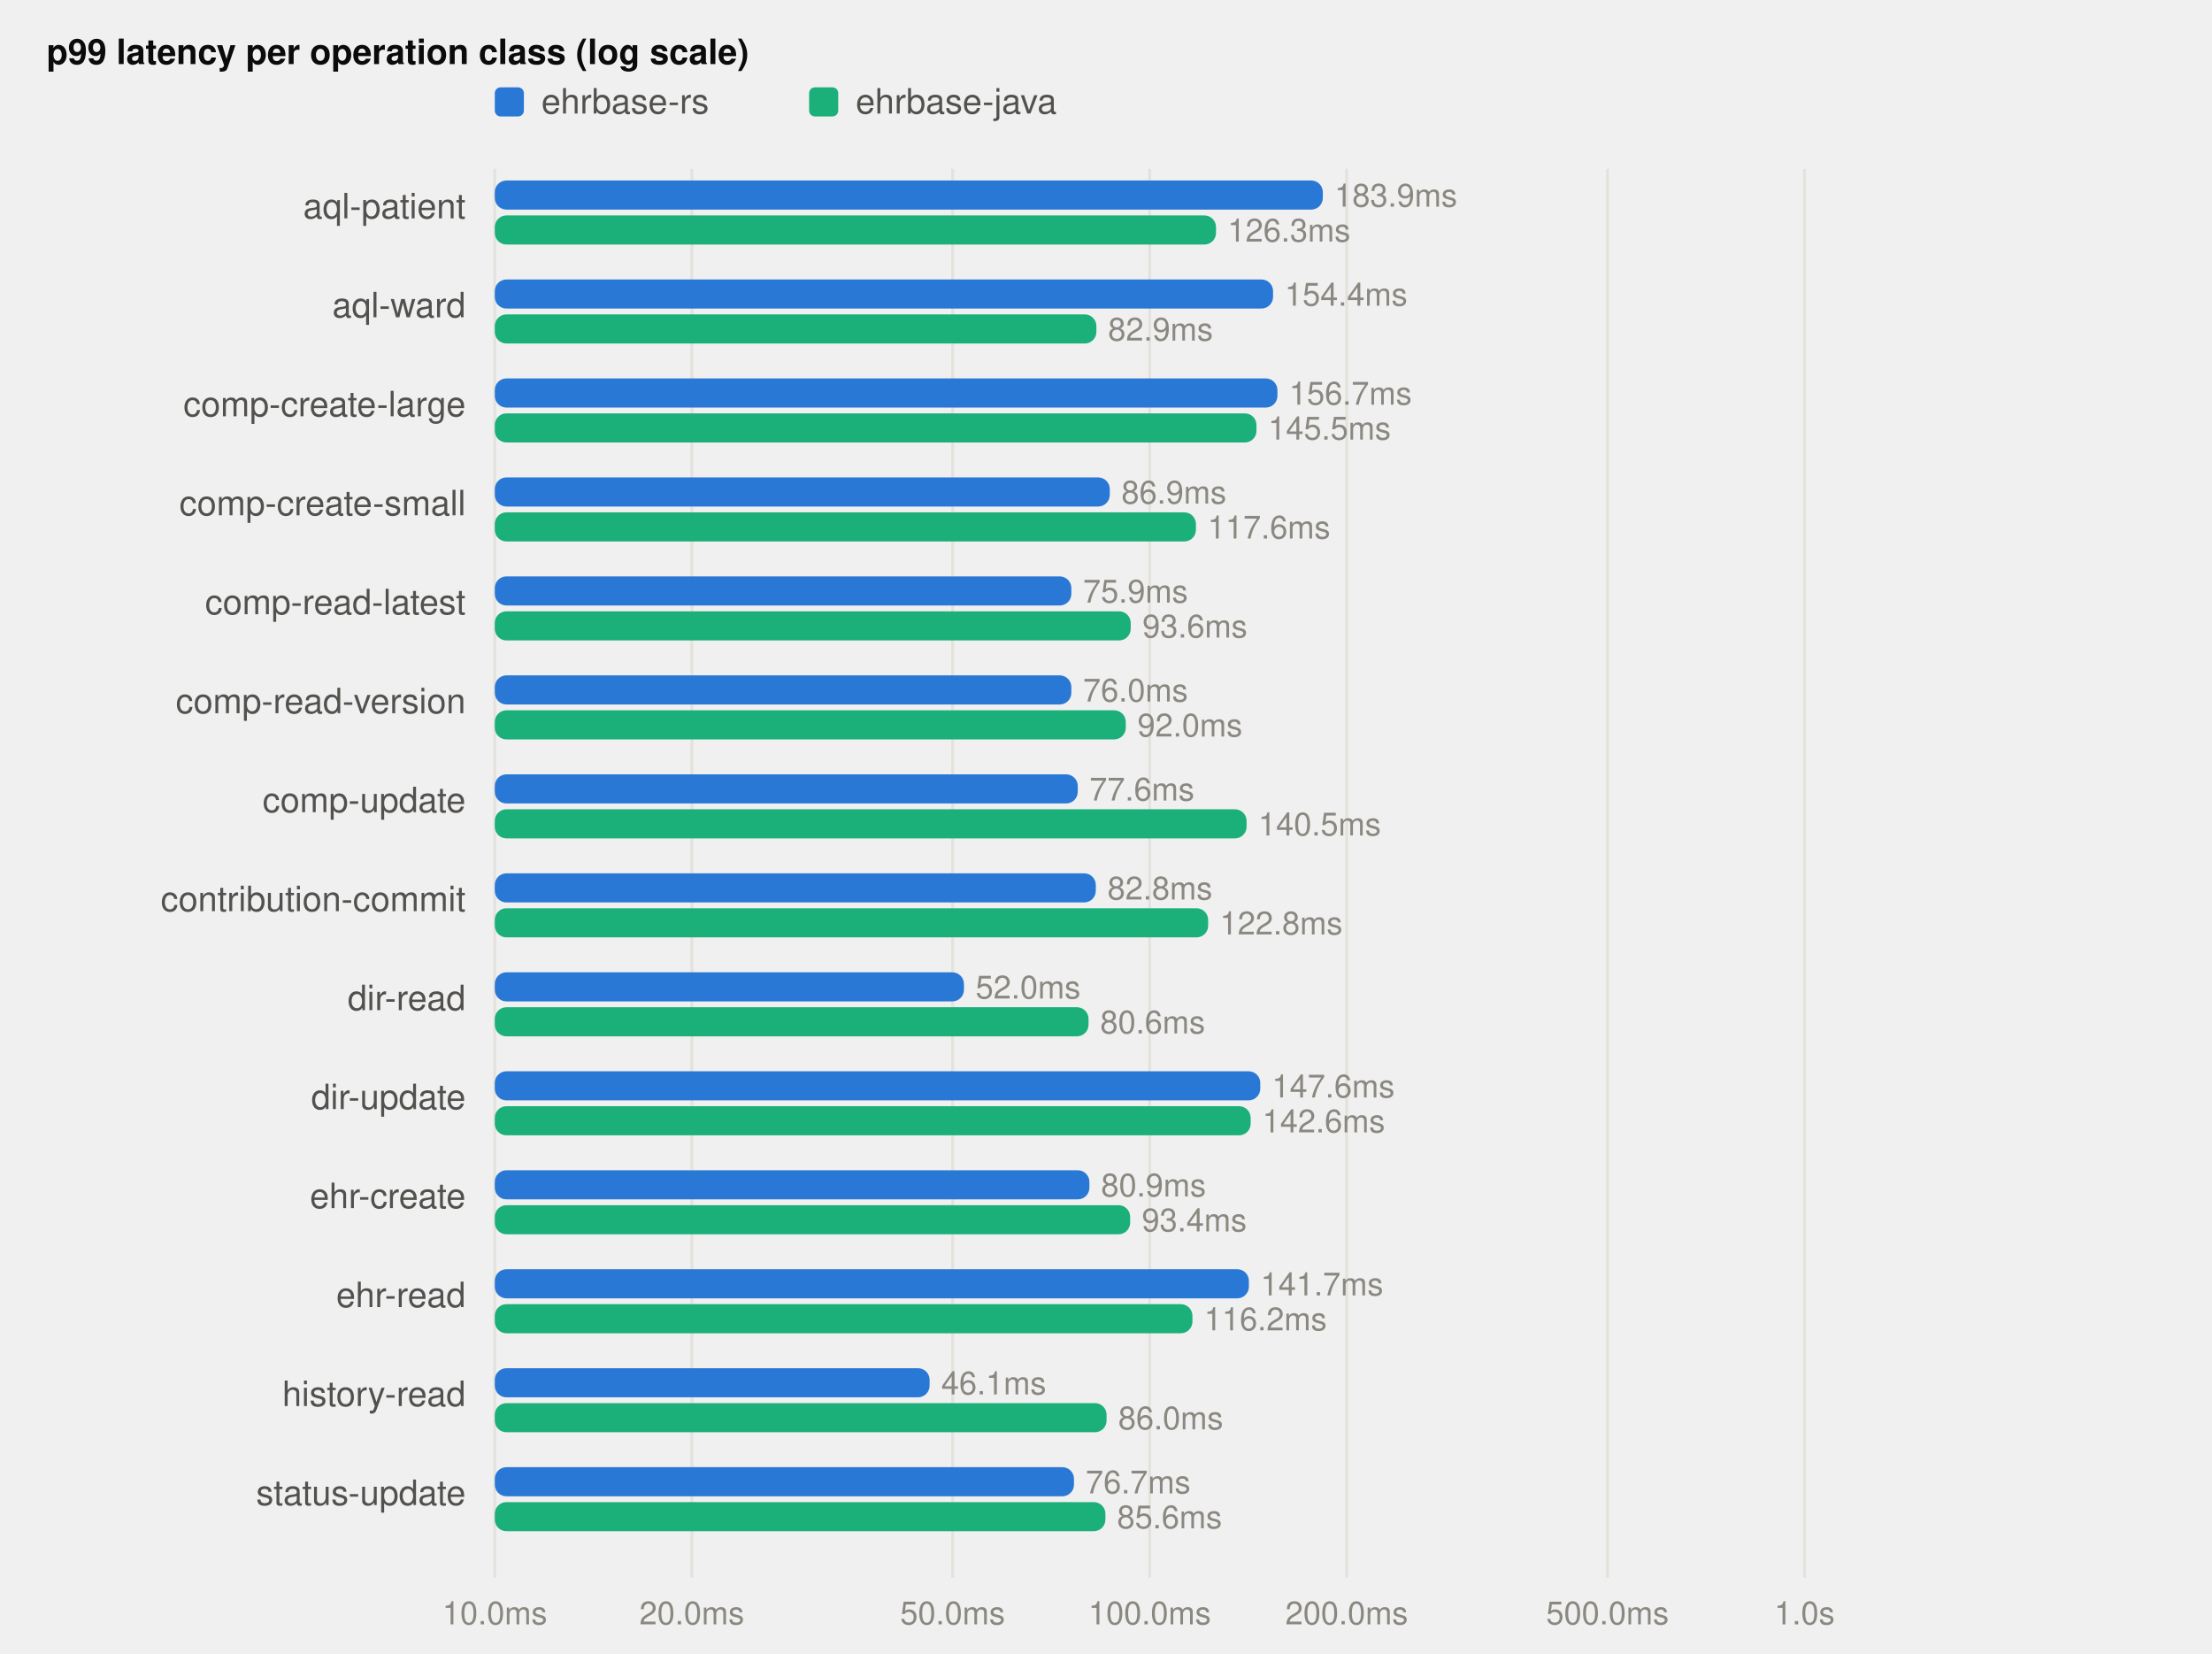
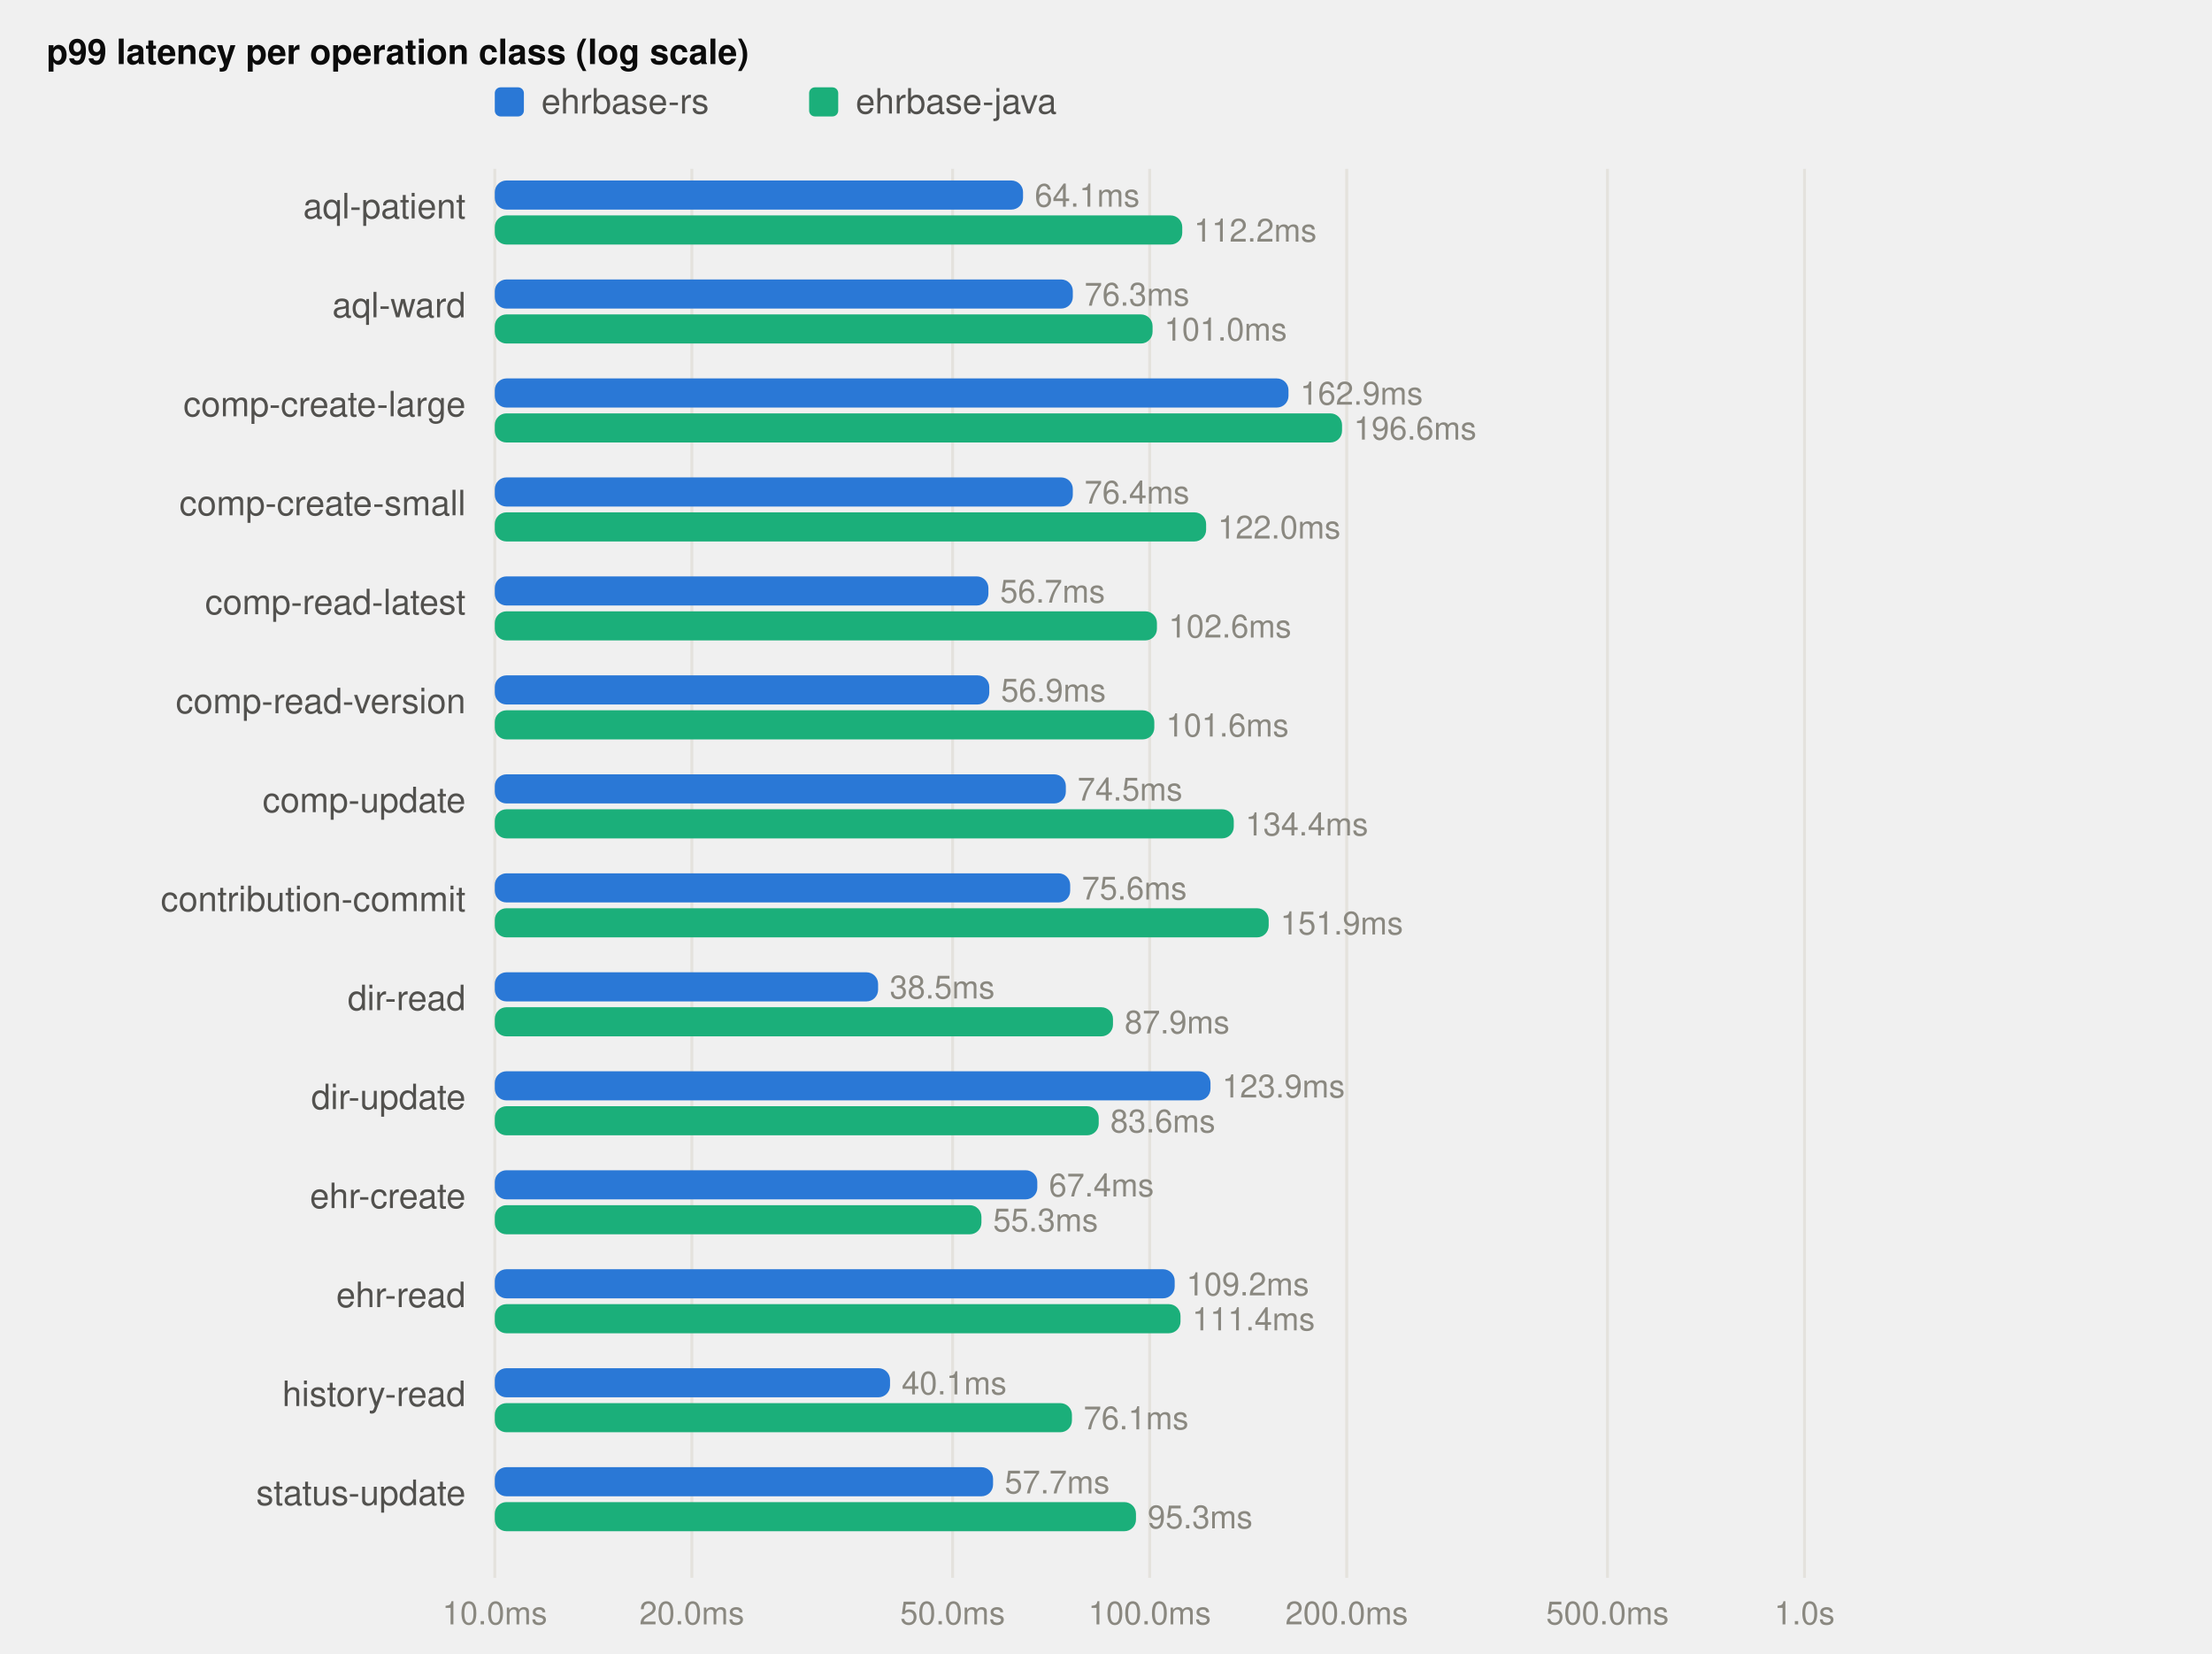
<svg xmlns="http://www.w3.org/2000/svg" viewBox="0 0 760 568" role="img" aria-label="p99 latency per operation class">
  <style>
text { fill: #52514e; font: 12px -apple-system, 'Segoe UI', Helvetica, Arial, sans-serif; }
.title { fill: #0b0b0b; font-weight: 600; }
.muted { fill: #8a8880; font-size: 11px; }
.grid { stroke: #e4e2dd; stroke-width: 1; }
.s1 { fill: #2a78d6; } .s1s { stroke: #2a78d6; }
.s2 { fill: #1baf7a; } .s2s { stroke: #1baf7a; }
@media (prefers-color-scheme: dark) {
text { fill: #c3c2b7; }
.title { fill: #ffffff; }
.muted { fill: #8f8e85; }
.grid { stroke: #3a3a38; }
.s1 { fill: #3987e5; } .s1s { stroke: #3987e5; }
.s2 { fill: #199e70; } .s2s { stroke: #199e70; }
}
</style>
  <text x="16" y="22" class="title">p99 latency per operation class (log scale)</text>
  <rect class="s1" x="170.0" y="30.0" width="10" height="10" rx="2" />
  <text x="186.0" y="39.0">ehrbase-rs</text>
  <rect class="s2" x="278.0" y="30.0" width="10" height="10" rx="2" />
  <text x="294.0" y="39.0">ehrbase-java</text>
  <line class="grid" x1="170.0" y1="58" x2="170.0" y2="542.0" />
  <text class="muted" x="170.0" y="558.0" text-anchor="middle">10.0ms</text>
  <line class="grid" x1="237.7" y1="58" x2="237.7" y2="542.0" />
  <text class="muted" x="237.7" y="558.0" text-anchor="middle">20.0ms</text>
  <line class="grid" x1="327.3" y1="58" x2="327.3" y2="542.0" />
  <text class="muted" x="327.3" y="558.0" text-anchor="middle">50.0ms</text>
  <line class="grid" x1="395.0" y1="58" x2="395.0" y2="542.0" />
  <text class="muted" x="395.0" y="558.0" text-anchor="middle">100.0ms</text>
  <line class="grid" x1="462.7" y1="58" x2="462.7" y2="542.0" />
  <text class="muted" x="462.7" y="558.0" text-anchor="middle">200.0ms</text>
  <line class="grid" x1="552.3" y1="58" x2="552.3" y2="542.0" />
  <text class="muted" x="552.3" y="558.0" text-anchor="middle">500.0ms</text>
  <line class="grid" x1="620.0" y1="58" x2="620.0" y2="542.0" />
  <text class="muted" x="620.0" y="558.0" text-anchor="middle">1.0s</text>
  <text x="160.0" y="75.0" text-anchor="end">aql-patient</text>
-   <rect class="s1" x="170" y="62.0" width="284.5" height="10" rx="4" />
-   <text class="muted" x="458.5" y="71.0">183.9ms</text>
-   <rect class="s2" x="170" y="74.0" width="247.8" height="10" rx="4" />
-   <text class="muted" x="421.8" y="83.0">126.3ms</text>
+   <rect class="s1" x="170" y="62.0" width="181.5" height="10" rx="4" />
+   <text class="muted" x="355.5" y="71.0">64.1ms</text>
+   <rect class="s2" x="170" y="74.0" width="236.2" height="10" rx="4" />
+   <text class="muted" x="410.2" y="83.0">112.2ms</text>
  <text x="160.0" y="109.0" text-anchor="end">aql-ward</text>
-   <rect class="s1" x="170" y="96.0" width="267.4" height="10" rx="4" />
-   <text class="muted" x="441.4" y="105.0">154.4ms</text>
-   <rect class="s2" x="170" y="108.0" width="206.7" height="10" rx="4" />
-   <text class="muted" x="380.7" y="117.0">82.9ms</text>
+   <rect class="s1" x="170" y="96.0" width="198.6" height="10" rx="4" />
+   <text class="muted" x="372.6" y="105.0">76.3ms</text>
+   <rect class="s2" x="170" y="108.0" width="226.0" height="10" rx="4" />
+   <text class="muted" x="400.0" y="117.0">101.0ms</text>
  <text x="160.0" y="143.0" text-anchor="end">comp-create-large</text>
-   <rect class="s1" x="170" y="130.0" width="268.9" height="10" rx="4" />
-   <text class="muted" x="442.9" y="139.0">156.7ms</text>
-   <rect class="s2" x="170" y="142.0" width="261.7" height="10" rx="4" />
-   <text class="muted" x="435.7" y="151.0">145.5ms</text>
+   <rect class="s1" x="170" y="130.0" width="272.7" height="10" rx="4" />
+   <text class="muted" x="446.7" y="139.0">162.9ms</text>
+   <rect class="s2" x="170" y="142.0" width="291.1" height="10" rx="4" />
+   <text class="muted" x="465.1" y="151.0">196.6ms</text>
  <text x="160.0" y="177.0" text-anchor="end">comp-create-small</text>
-   <rect class="s1" x="170" y="164.0" width="211.3" height="10" rx="4" />
-   <text class="muted" x="385.3" y="173.0">86.9ms</text>
-   <rect class="s2" x="170" y="176.0" width="240.9" height="10" rx="4" />
-   <text class="muted" x="414.9" y="185.0">117.6ms</text>
+   <rect class="s1" x="170" y="164.0" width="198.6" height="10" rx="4" />
+   <text class="muted" x="372.6" y="173.0">76.4ms</text>
+   <rect class="s2" x="170" y="176.0" width="244.4" height="10" rx="4" />
+   <text class="muted" x="418.4" y="185.0">122.0ms</text>
  <text x="160.0" y="211.0" text-anchor="end">comp-read-latest</text>
-   <rect class="s1" x="170" y="198.0" width="198.1" height="10" rx="4" />
-   <text class="muted" x="372.1" y="207.0">75.9ms</text>
-   <rect class="s2" x="170" y="210.0" width="218.5" height="10" rx="4" />
-   <text class="muted" x="392.5" y="219.0">93.6ms</text>
+   <rect class="s1" x="170" y="198.0" width="169.6" height="10" rx="4" />
+   <text class="muted" x="343.6" y="207.0">56.7ms</text>
+   <rect class="s2" x="170" y="210.0" width="227.5" height="10" rx="4" />
+   <text class="muted" x="401.5" y="219.0">102.6ms</text>
  <text x="160.0" y="245.0" text-anchor="end">comp-read-version</text>
-   <rect class="s1" x="170" y="232.0" width="198.1" height="10" rx="4" />
-   <text class="muted" x="372.1" y="241.0">76.0ms</text>
-   <rect class="s2" x="170" y="244.0" width="216.8" height="10" rx="4" />
-   <text class="muted" x="390.8" y="253.0">92.0ms</text>
+   <rect class="s1" x="170" y="232.0" width="169.9" height="10" rx="4" />
+   <text class="muted" x="343.9" y="241.0">56.9ms</text>
+   <rect class="s2" x="170" y="244.0" width="226.6" height="10" rx="4" />
+   <text class="muted" x="400.6" y="253.0">101.6ms</text>
  <text x="160.0" y="279.0" text-anchor="end">comp-update</text>
-   <rect class="s1" x="170" y="266.0" width="200.3" height="10" rx="4" />
-   <text class="muted" x="374.3" y="275.0">77.6ms</text>
-   <rect class="s2" x="170" y="278.0" width="258.3" height="10" rx="4" />
-   <text class="muted" x="432.3" y="287.0">140.5ms</text>
+   <rect class="s1" x="170" y="266.0" width="196.2" height="10" rx="4" />
+   <text class="muted" x="370.2" y="275.0">74.5ms</text>
+   <rect class="s2" x="170" y="278.0" width="253.9" height="10" rx="4" />
+   <text class="muted" x="427.9" y="287.0">134.4ms</text>
  <text x="160.0" y="313.0" text-anchor="end">contribution-commit</text>
-   <rect class="s1" x="170" y="300.0" width="206.5" height="10" rx="4" />
-   <text class="muted" x="380.5" y="309.0">82.8ms</text>
-   <rect class="s2" x="170" y="312.0" width="245.1" height="10" rx="4" />
-   <text class="muted" x="419.1" y="321.0">122.8ms</text>
+   <rect class="s1" x="170" y="300.0" width="197.7" height="10" rx="4" />
+   <text class="muted" x="371.7" y="309.0">75.6ms</text>
+   <rect class="s2" x="170" y="312.0" width="265.9" height="10" rx="4" />
+   <text class="muted" x="439.9" y="321.0">151.9ms</text>
  <text x="160.0" y="347.0" text-anchor="end">dir-read</text>
-   <rect class="s1" x="170" y="334.0" width="161.2" height="10" rx="4" />
-   <text class="muted" x="335.2" y="343.0">52.0ms</text>
-   <rect class="s2" x="170" y="346.0" width="204.0" height="10" rx="4" />
-   <text class="muted" x="378.0" y="355.0">80.6ms</text>
+   <rect class="s1" x="170" y="334.0" width="131.7" height="10" rx="4" />
+   <text class="muted" x="305.7" y="343.0">38.5ms</text>
+   <rect class="s2" x="170" y="346.0" width="212.4" height="10" rx="4" />
+   <text class="muted" x="386.4" y="355.0">87.9ms</text>
  <text x="160.0" y="381.0" text-anchor="end">dir-update</text>
-   <rect class="s1" x="170" y="368.0" width="263.0" height="10" rx="4" />
-   <text class="muted" x="437.0" y="377.0">147.6ms</text>
-   <rect class="s2" x="170" y="380.0" width="259.7" height="10" rx="4" />
-   <text class="muted" x="433.7" y="389.0">142.6ms</text>
+   <rect class="s1" x="170" y="368.0" width="245.9" height="10" rx="4" />
+   <text class="muted" x="419.9" y="377.0">123.9ms</text>
+   <rect class="s2" x="170" y="380.0" width="207.5" height="10" rx="4" />
+   <text class="muted" x="381.5" y="389.0">83.6ms</text>
  <text x="160.0" y="415.0" text-anchor="end">ehr-create</text>
-   <rect class="s1" x="170" y="402.0" width="204.3" height="10" rx="4" />
-   <text class="muted" x="378.3" y="411.0">80.9ms</text>
-   <rect class="s2" x="170" y="414.0" width="218.3" height="10" rx="4" />
-   <text class="muted" x="392.3" y="423.0">93.4ms</text>
+   <rect class="s1" x="170" y="402.0" width="186.4" height="10" rx="4" />
+   <text class="muted" x="360.4" y="411.0">67.4ms</text>
+   <rect class="s2" x="170" y="414.0" width="167.2" height="10" rx="4" />
+   <text class="muted" x="341.2" y="423.0">55.3ms</text>
  <text x="160.0" y="449.0" text-anchor="end">ehr-read</text>
-   <rect class="s1" x="170" y="436.0" width="259.1" height="10" rx="4" />
-   <text class="muted" x="433.1" y="445.0">141.7ms</text>
-   <rect class="s2" x="170" y="448.0" width="239.7" height="10" rx="4" />
-   <text class="muted" x="413.7" y="457.0">116.2ms</text>
+   <rect class="s1" x="170" y="436.0" width="233.6" height="10" rx="4" />
+   <text class="muted" x="407.6" y="445.0">109.2ms</text>
+   <rect class="s2" x="170" y="448.0" width="235.6" height="10" rx="4" />
+   <text class="muted" x="409.6" y="457.0">111.4ms</text>
  <text x="160.0" y="483.0" text-anchor="end">history-read</text>
-   <rect class="s1" x="170" y="470.0" width="149.4" height="10" rx="4" />
-   <text class="muted" x="323.4" y="479.0">46.1ms</text>
-   <rect class="s2" x="170" y="482.0" width="210.2" height="10" rx="4" />
-   <text class="muted" x="384.2" y="491.0">86.0ms</text>
+   <rect class="s1" x="170" y="470.0" width="135.8" height="10" rx="4" />
+   <text class="muted" x="309.8" y="479.0">40.1ms</text>
+   <rect class="s2" x="170" y="482.0" width="198.3" height="10" rx="4" />
+   <text class="muted" x="372.3" y="491.0">76.1ms</text>
  <text x="160.0" y="517.0" text-anchor="end">status-update</text>
-   <rect class="s1" x="170" y="504.0" width="199.0" height="10" rx="4" />
-   <text class="muted" x="373.0" y="513.0">76.7ms</text>
-   <rect class="s2" x="170" y="516.0" width="209.8" height="10" rx="4" />
-   <text class="muted" x="383.8" y="525.0">85.6ms</text>
+   <rect class="s1" x="170" y="504.0" width="171.2" height="10" rx="4" />
+   <text class="muted" x="345.2" y="513.0">57.7ms</text>
+   <rect class="s2" x="170" y="516.0" width="220.3" height="10" rx="4" />
+   <text class="muted" x="394.3" y="525.0">95.3ms</text>
</svg>
